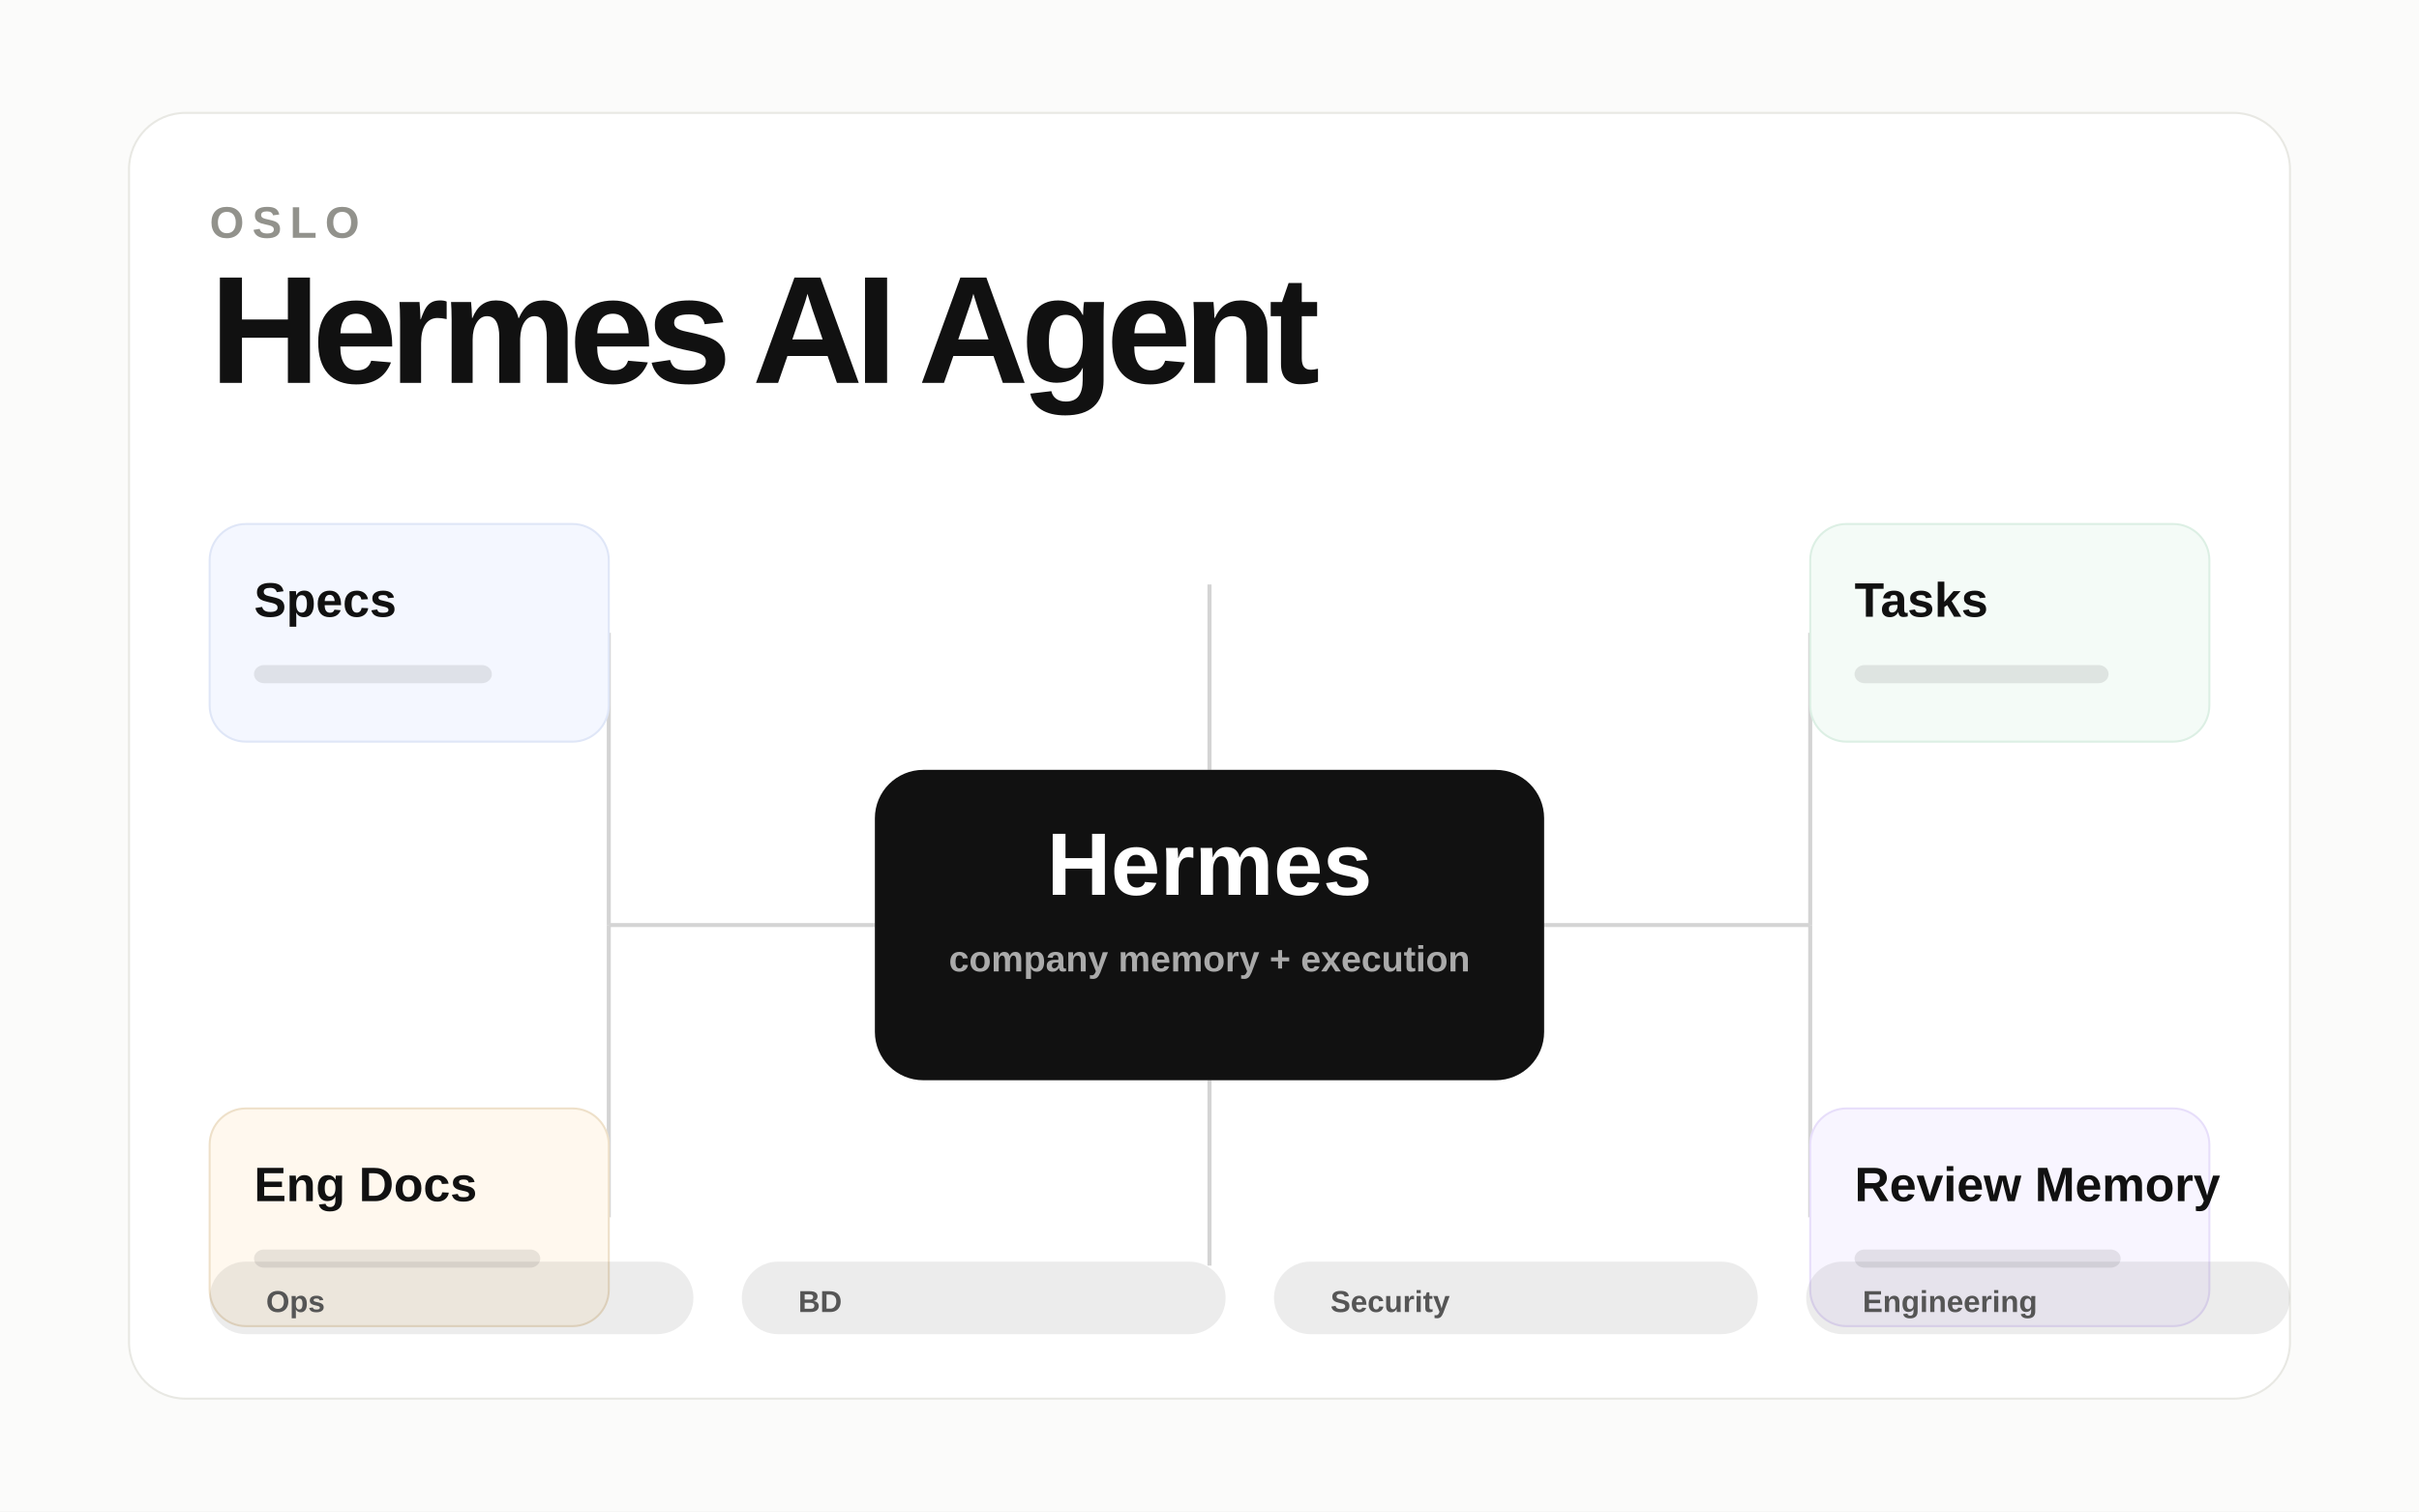
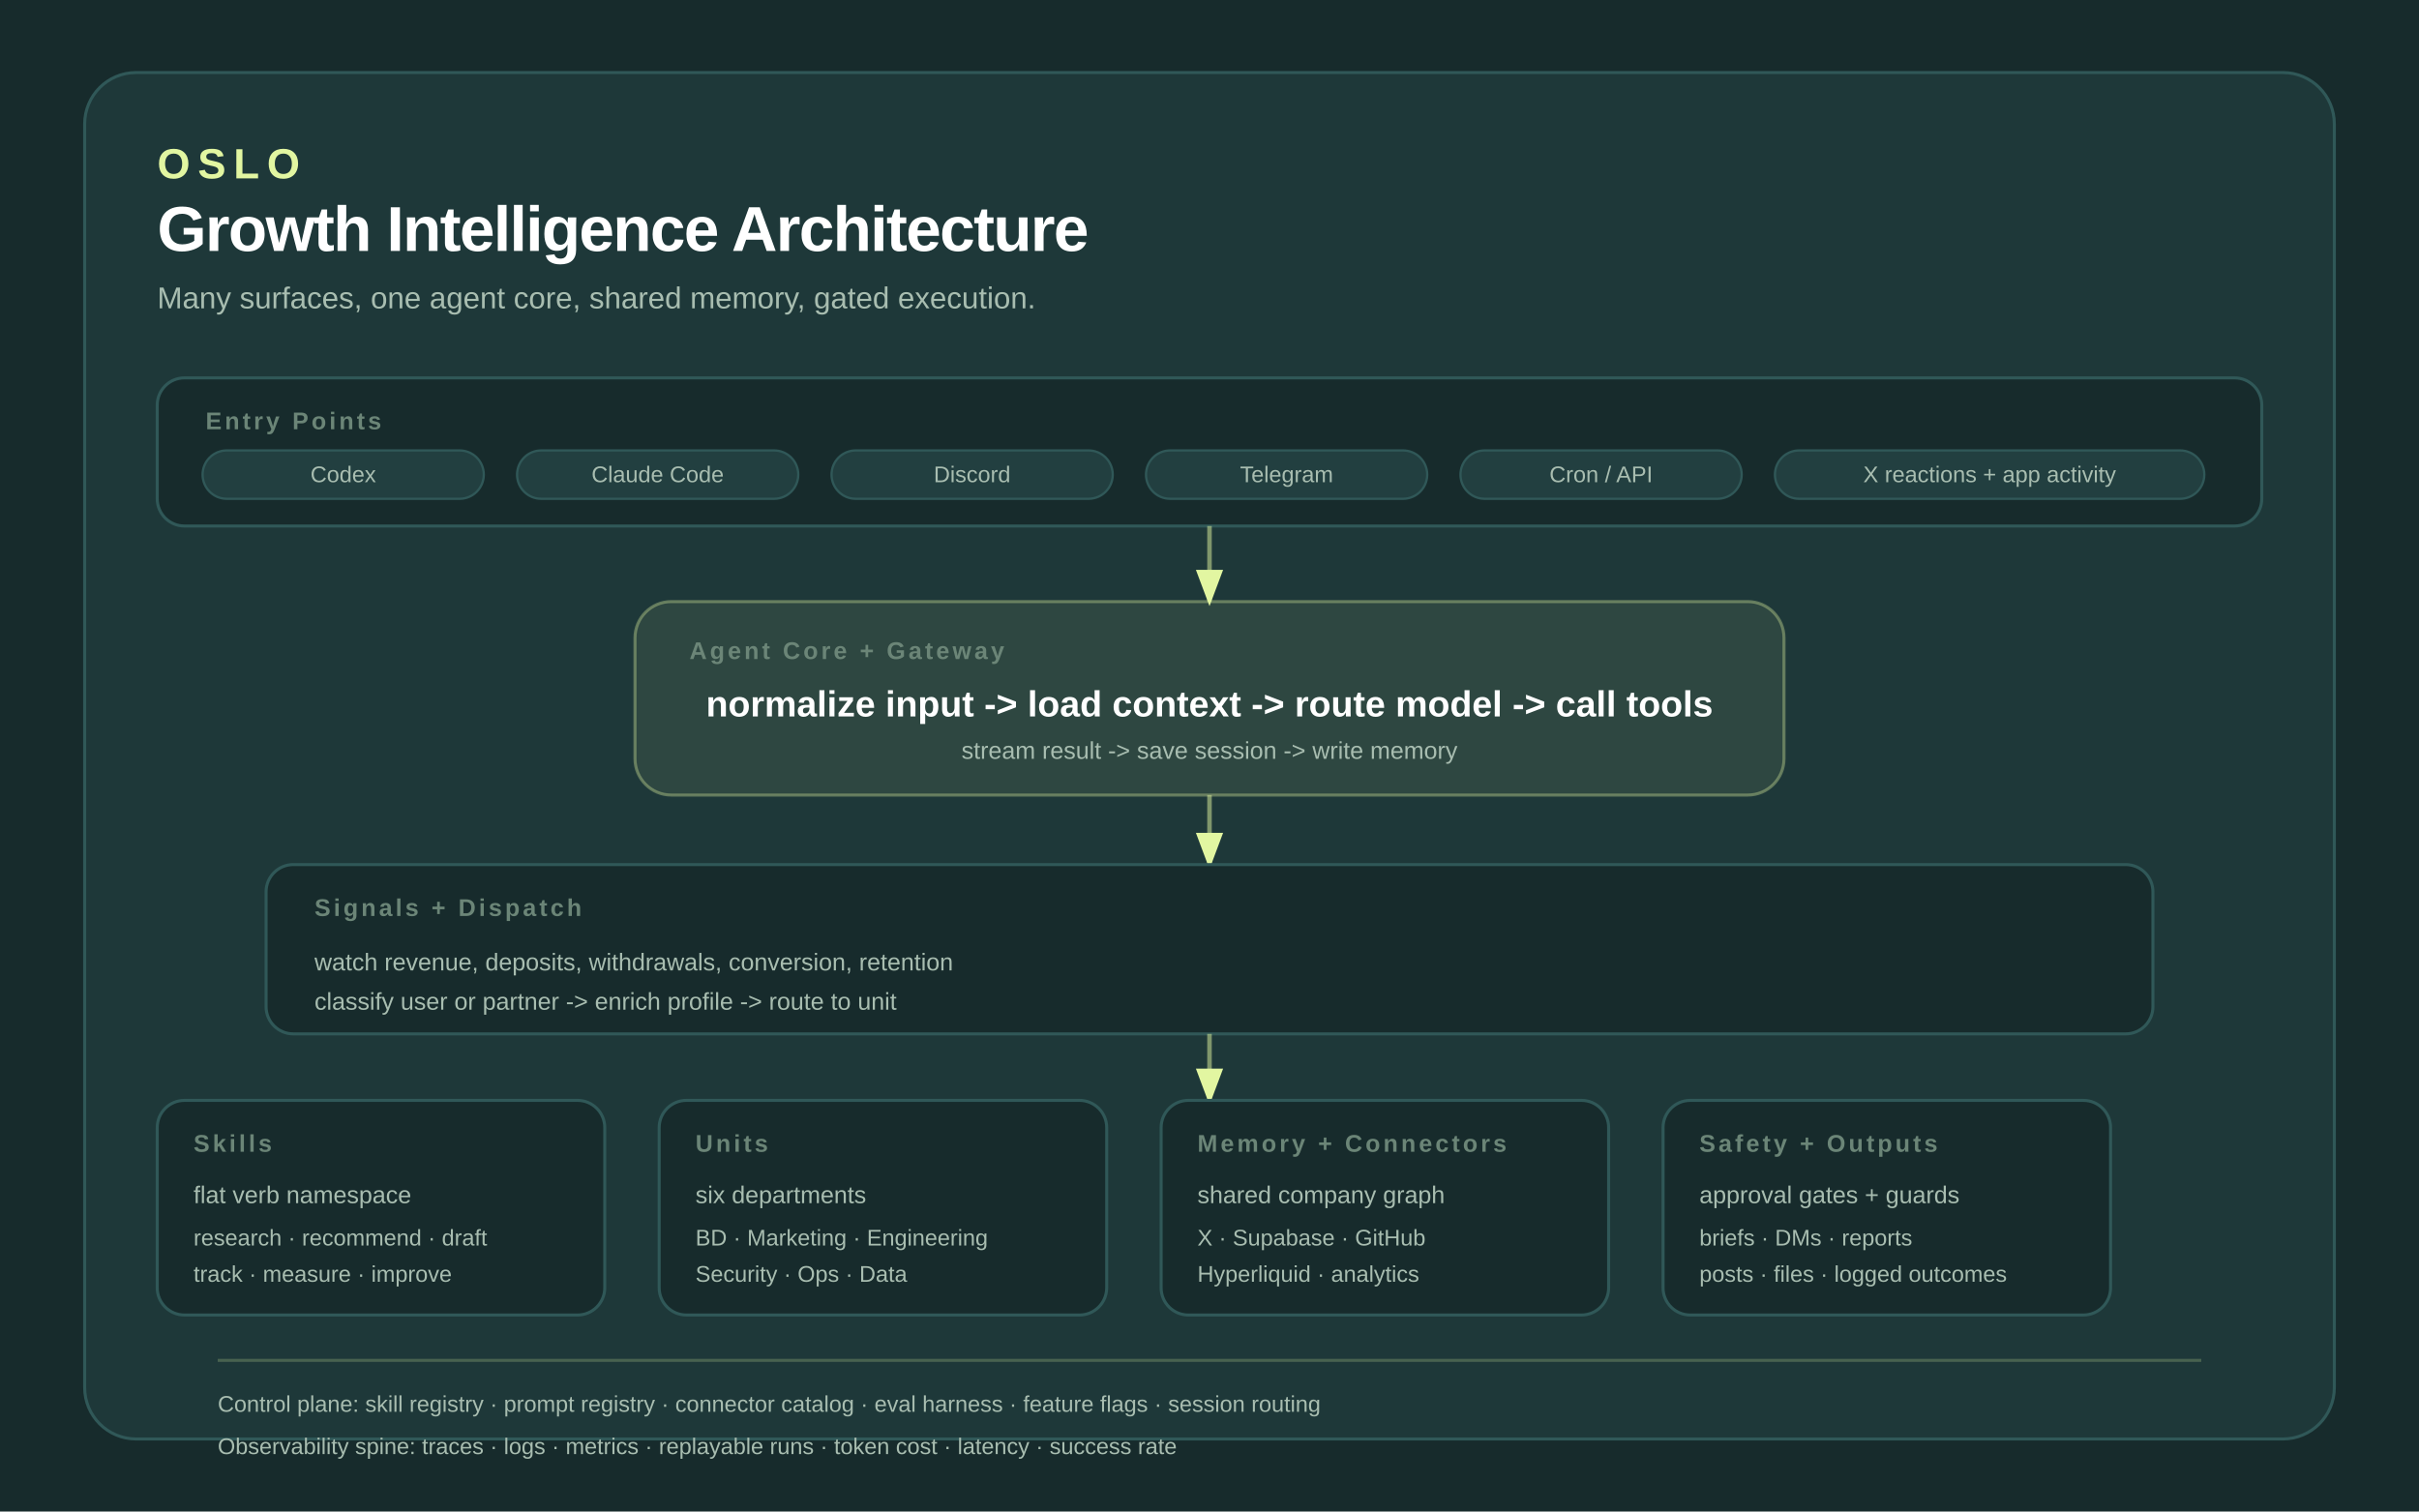
- <svg xmlns="http://www.w3.org/2000/svg" viewBox="0 0 1200 750" role="img" aria-labelledby="title desc">
-   <rect width="1200" height="750" fill="#fbfbfa" />
-   <rect x="64" y="56" width="1072" height="638" rx="28" fill="#fff" stroke="#e8e8e3" />
-   <text x="104" y="118" fill="#92928c" font-family="Arial, sans-serif" font-size="22" font-weight="700" letter-spacing="4">OSLO</text>
-   <text x="104" y="190" fill="#111" font-family="Arial, sans-serif" font-size="76" font-weight="700" letter-spacing="-4">Hermes AI Agent</text>
-   <g transform="translate(104 260)">
-     <rect x="330" y="122" width="332" height="154" rx="24" fill="#111" />
-     <text x="496" y="184" fill="#fff" font-family="Arial, sans-serif" font-size="44" font-weight="700" text-anchor="middle">Hermes</text>
-     <text x="496" y="222" fill="#aaa" font-family="Arial, sans-serif" font-size="18" font-weight="700" text-anchor="middle">company memory + execution</text>
-     <g fill="none" stroke="#111" opacity=".18" stroke-width="2">
-       <path d="M330 199H198" />
-       <path d="M662 199h132" />
-       <path d="M496 122V30" />
-       <path d="M496 276v92" />
-       <path d="M198 199V54" />
-       <path d="M794 199V54" />
-       <path d="M198 199v145" />
-       <path d="M794 199v145" />
-     </g>
-     <g>
-       <rect x="0" y="0" width="198" height="108" rx="18" fill="#f4f7ff" stroke="#dfe6f7" />
-       <text x="22" y="46" fill="#111" font-family="Arial, sans-serif" font-size="24" font-weight="700">Specs</text>
-       <rect x="22" y="70" width="118" height="9" rx="5" fill="#111" opacity=".1" />
-     </g>
-     <g transform="translate(794)">
-       <rect width="198" height="108" rx="18" fill="#f4fbf7" stroke="#dcefe4" />
-       <text x="22" y="46" fill="#111" font-family="Arial, sans-serif" font-size="24" font-weight="700">Tasks</text>
-       <rect x="22" y="70" width="126" height="9" rx="5" fill="#111" opacity=".1" />
-     </g>
-     <g transform="translate(0 290)">
-       <rect width="198" height="108" rx="18" fill="#fff8ee" stroke="#eee0c9" />
-       <text x="22" y="46" fill="#111" font-family="Arial, sans-serif" font-size="24" font-weight="700">Eng Docs</text>
-       <rect x="22" y="70" width="142" height="9" rx="5" fill="#111" opacity=".1" />
-     </g>
-     <g transform="translate(794 290)">
-       <rect width="198" height="108" rx="18" fill="#f8f5ff" stroke="#e7defa" />
-       <text x="22" y="46" fill="#111" font-family="Arial, sans-serif" font-size="24" font-weight="700">Review Memory</text>
-       <rect x="22" y="70" width="132" height="9" rx="5" fill="#111" opacity=".1" />
+ <svg xmlns="http://www.w3.org/2000/svg" viewBox="0 0 1600 1000" role="img" aria-labelledby="title desc">
+   <rect width="1600" height="1000" fill="#172b2c" />
+   <rect x="56" y="48" width="1488" height="904" rx="34" fill="#1e3839" stroke="#305858" stroke-width="2" />
+   <text x="104" y="118" fill="#e2f6a1" font-family="Arial, sans-serif" font-size="28" font-weight="700" letter-spacing="5">OSLO</text>
+   <text x="104" y="166" fill="#ffffff" font-family="Arial, sans-serif" font-size="42" font-weight="700" letter-spacing="-1">Growth Intelligence Architecture</text>
+   <text x="104" y="204" fill="#a8bdb0" font-family="Arial, sans-serif" font-size="20">Many surfaces, one agent core, shared memory, gated execution.</text>
+   <defs>
+     <marker id="arrow" markerWidth="10" markerHeight="10" refX="7" refY="3" orient="auto" markerUnits="strokeWidth">
+       <path d="M0,0 L0,6 L8,3 z" fill="#e2f6a1" />
+     </marker>
+     <style>
+       .label { fill: #6b8577; font: 700 16px Arial, sans-serif; letter-spacing: 2px; text-transform: uppercase; }
+       .title { fill: #ffffff; font: 700 24px Arial, sans-serif; }
+       .sub { fill: #a8bdb0; font: 16px Arial, sans-serif; }
+       .mono { fill: #a8bdb0; font: 15px "Arial", sans-serif; }
+       .box { fill: #172b2c; stroke: #305858; stroke-width: 2; }
+       .boxSoft { fill: rgba(226,246,161,0.08); stroke: rgba(226,246,161,0.35); stroke-width: 2; }
+       .pill { fill: #223f40; stroke: #305858; stroke-width: 1.5; }
+       .line { stroke: rgba(226,246,161,0.5); stroke-width: 3; fill: none; marker-end: url(#arrow); }
+       .thin { stroke: rgba(226,246,161,0.22); stroke-width: 2; fill: none; }
+     </style>
+   </defs>
+   <g transform="translate(104 250)">
+     <rect class="box" x="0" y="0" width="1392" height="98" rx="18" />
+     <text class="label" x="32" y="34">Entry Points</text>
+     <g transform="translate(30 48)">
+       <rect class="pill" x="0" y="0" width="186" height="32" rx="16" />
+       <rect class="pill" x="208" y="0" width="186" height="32" rx="16" />
+       <rect class="pill" x="416" y="0" width="186" height="32" rx="16" />
+       <rect class="pill" x="624" y="0" width="186" height="32" rx="16" />
+       <rect class="pill" x="832" y="0" width="186" height="32" rx="16" />
+       <rect class="pill" x="1040" y="0" width="284" height="32" rx="16" />
+       <text class="mono" x="93" y="21" text-anchor="middle">Codex</text>
+       <text class="mono" x="301" y="21" text-anchor="middle">Claude Code</text>
+       <text class="mono" x="509" y="21" text-anchor="middle">Discord</text>
+       <text class="mono" x="717" y="21" text-anchor="middle">Telegram</text>
+       <text class="mono" x="925" y="21" text-anchor="middle">Cron / API</text>
+       <text class="mono" x="1182" y="21" text-anchor="middle">X reactions + app activity</text>
    </g>
  </g>
-   <g transform="translate(104 626)">
-     <rect width="240" height="36" rx="18" fill="#111" opacity=".08" />
-     <rect x="264" width="240" height="36" rx="18" fill="#111" opacity=".08" />
-     <rect x="528" width="240" height="36" rx="18" fill="#111" opacity=".08" />
-     <rect x="792" width="240" height="36" rx="18" fill="#111" opacity=".08" />
-     <text x="28" y="25" fill="#555" font-family="Arial, sans-serif" font-size="15" font-weight="700">Ops</text>
-     <text x="292" y="25" fill="#555" font-family="Arial, sans-serif" font-size="15" font-weight="700">BD</text>
-     <text x="556" y="25" fill="#555" font-family="Arial, sans-serif" font-size="15" font-weight="700">Security</text>
-     <text x="820" y="25" fill="#555" font-family="Arial, sans-serif" font-size="15" font-weight="700">Engineering</text>
+   <path class="line" d="M800 348 V398" />
+   <g transform="translate(420 398)">
+     <rect class="boxSoft" x="0" y="0" width="760" height="128" rx="24" />
+     <text class="label" x="36" y="38">Agent Core + Gateway</text>
+     <text class="title" x="380" y="76" text-anchor="middle">normalize input -&gt; load context -&gt; route model -&gt; call tools</text>
+     <text class="sub" x="380" y="104" text-anchor="middle">stream result -&gt; save session -&gt; write memory</text>
+   </g>
+   <path class="line" d="M800 526 V572" />
+   <g transform="translate(176 572)">
+     <rect class="box" x="0" y="0" width="1248" height="112" rx="18" />
+     <text class="label" x="32" y="34">Signals + Dispatch</text>
+     <text class="sub" x="32" y="70">watch revenue, deposits, withdrawals, conversion, retention</text>
+     <text class="sub" x="32" y="96">classify user or partner -&gt; enrich profile -&gt; route to unit</text>
+   </g>
+   <path class="line" d="M800 684 V728" />
+   <g transform="translate(104 728)">
+     <g>
+       <rect class="box" x="0" y="0" width="296" height="142" rx="18" />
+       <text class="label" x="24" y="34">Skills</text>
+       <text class="sub" x="24" y="68">flat verb namespace</text>
+       <text class="mono" x="24" y="96">research · recommend · draft</text>
+       <text class="mono" x="24" y="120">track · measure · improve</text>
+     </g>
+     <g transform="translate(332 0)">
+       <rect class="box" x="0" y="0" width="296" height="142" rx="18" />
+       <text class="label" x="24" y="34">Units</text>
+       <text class="sub" x="24" y="68">six departments</text>
+       <text class="mono" x="24" y="96">BD · Marketing · Engineering</text>
+       <text class="mono" x="24" y="120">Security · Ops · Data</text>
+     </g>
+     <g transform="translate(664 0)">
+       <rect class="box" x="0" y="0" width="296" height="142" rx="18" />
+       <text class="label" x="24" y="34">Memory + Connectors</text>
+       <text class="sub" x="24" y="68">shared company graph</text>
+       <text class="mono" x="24" y="96">X · Supabase · GitHub</text>
+       <text class="mono" x="24" y="120">Hyperliquid · analytics</text>
+     </g>
+     <g transform="translate(996 0)">
+       <rect class="box" x="0" y="0" width="296" height="142" rx="18" />
+       <text class="label" x="24" y="34">Safety + Outputs</text>
+       <text class="sub" x="24" y="68">approval gates + guards</text>
+       <text class="mono" x="24" y="96">briefs · DMs · reports</text>
+       <text class="mono" x="24" y="120">posts · files · logged outcomes</text>
+     </g>
+   </g>
+   <g transform="translate(144 900)">
+     <path class="thin" d="M0 0 H1312" />
+     <text class="mono" x="0" y="34">Control plane: skill registry · prompt registry · connector catalog · eval harness · feature flags · session routing</text>
+     <text class="mono" x="0" y="62">Observability spine: traces · logs · metrics · replayable runs · token cost · latency · success rate</text>
  </g>
</svg>
